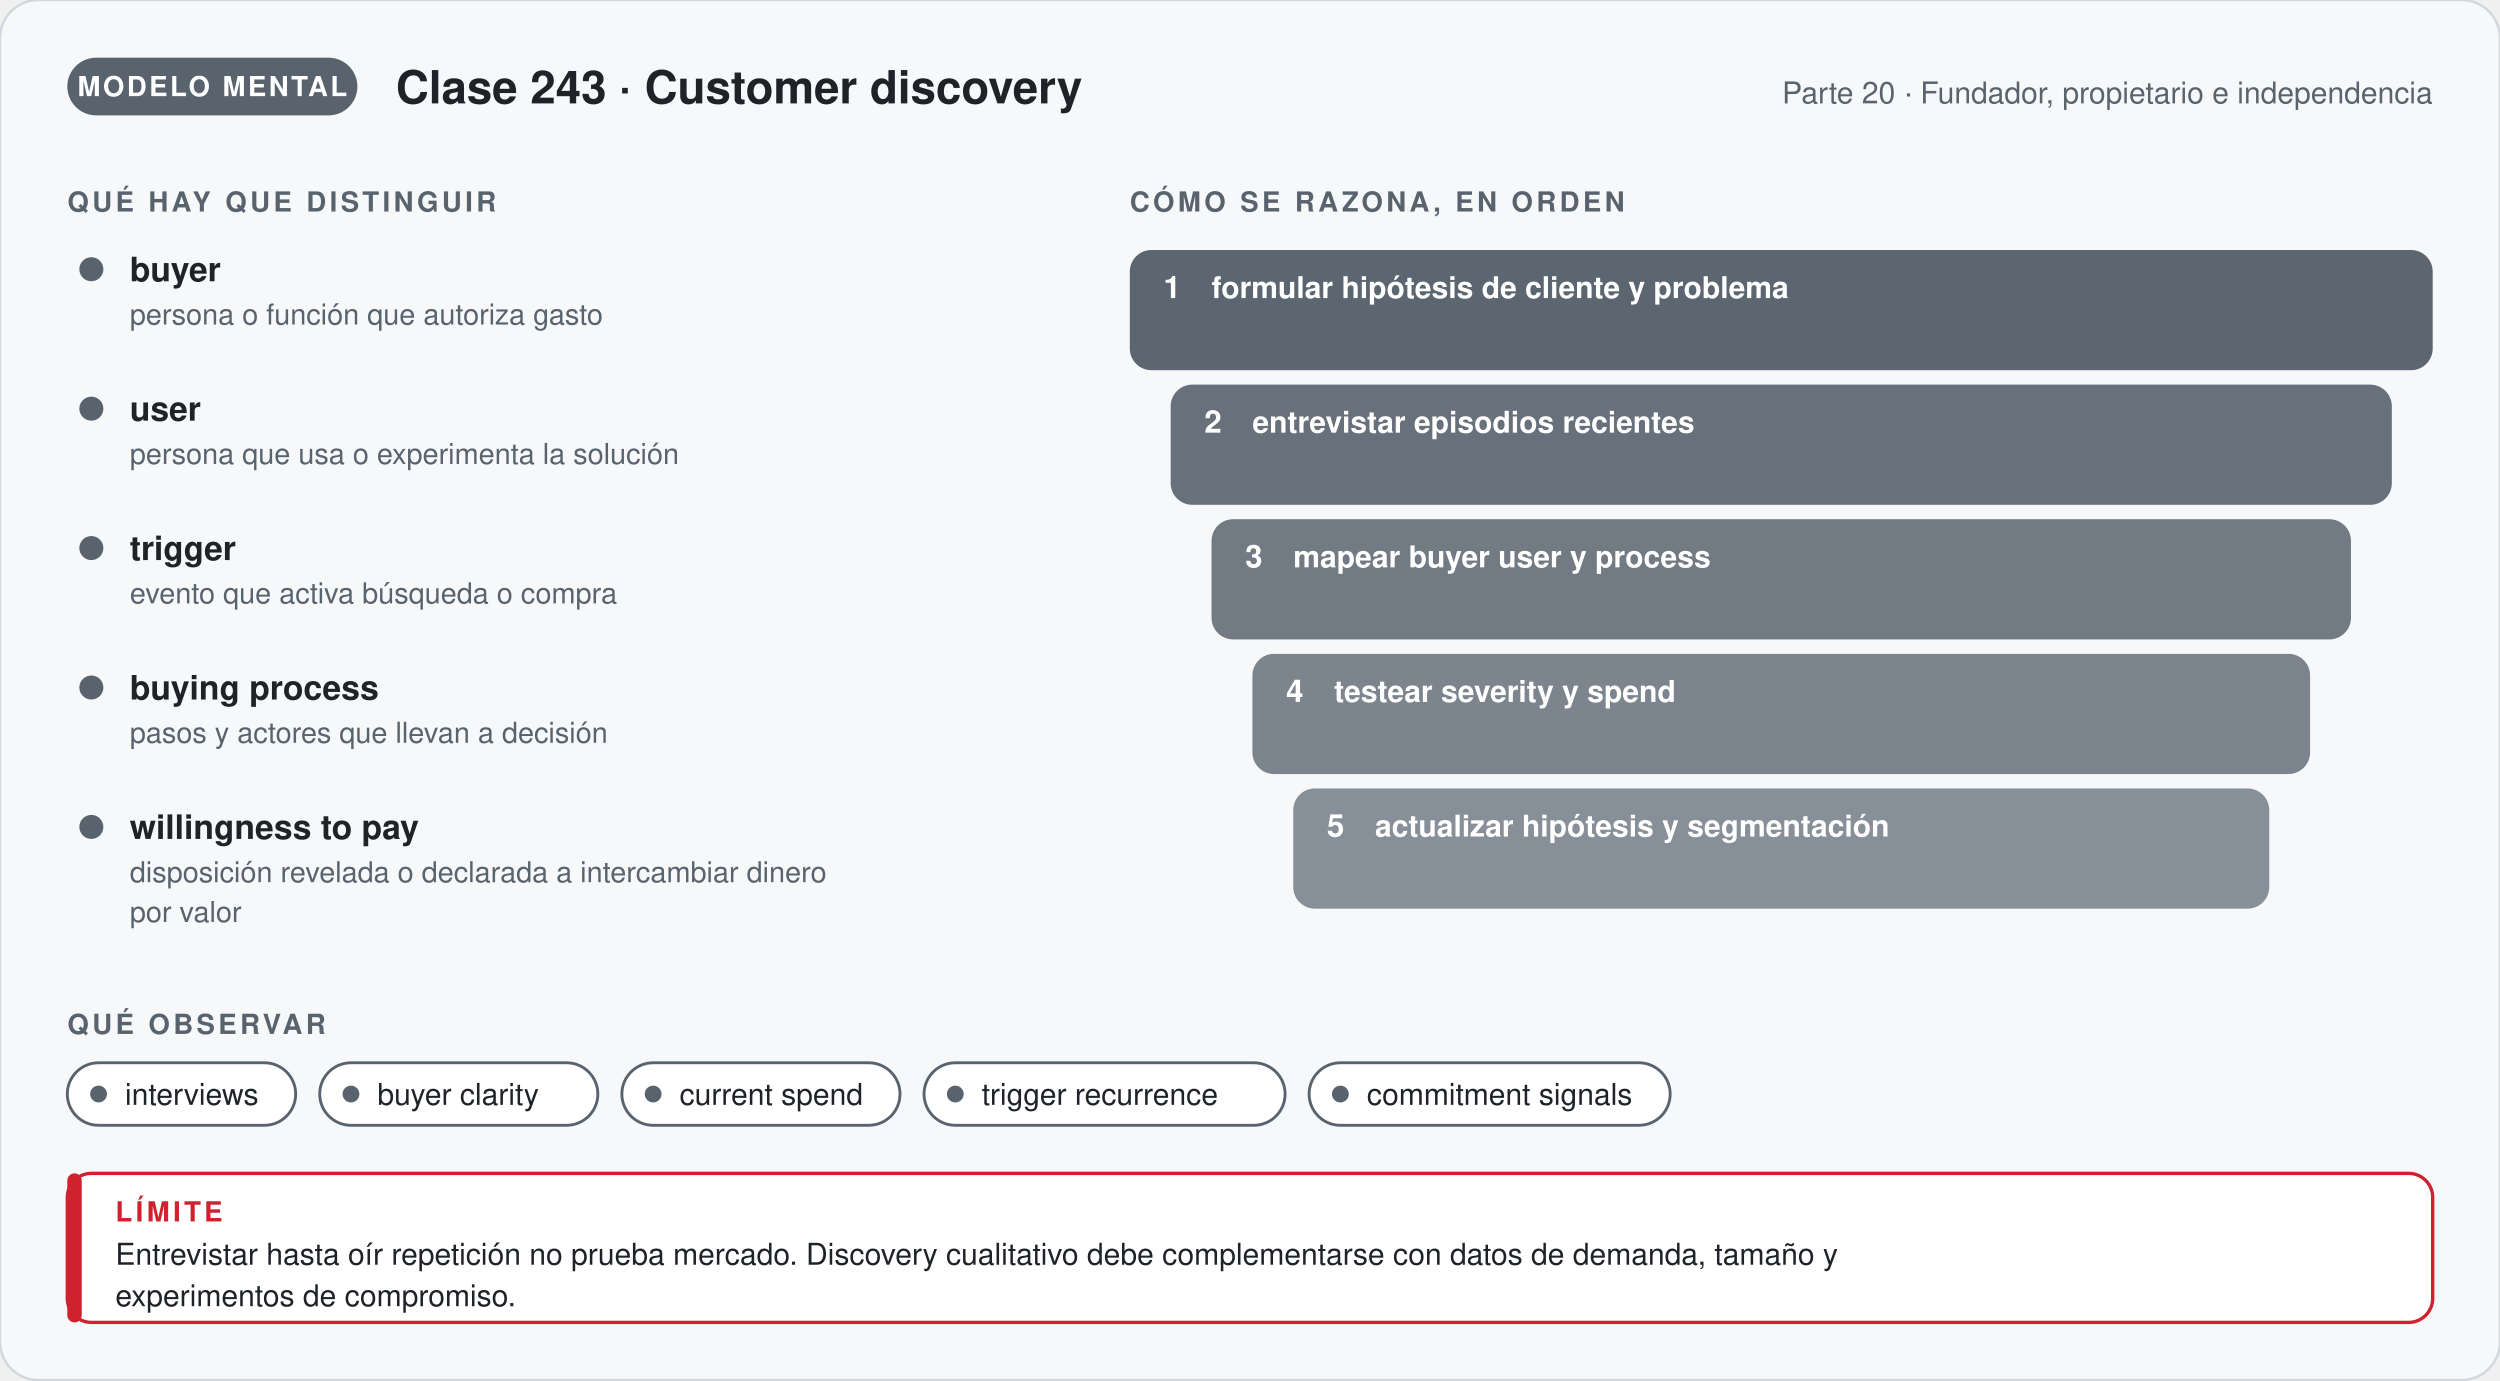
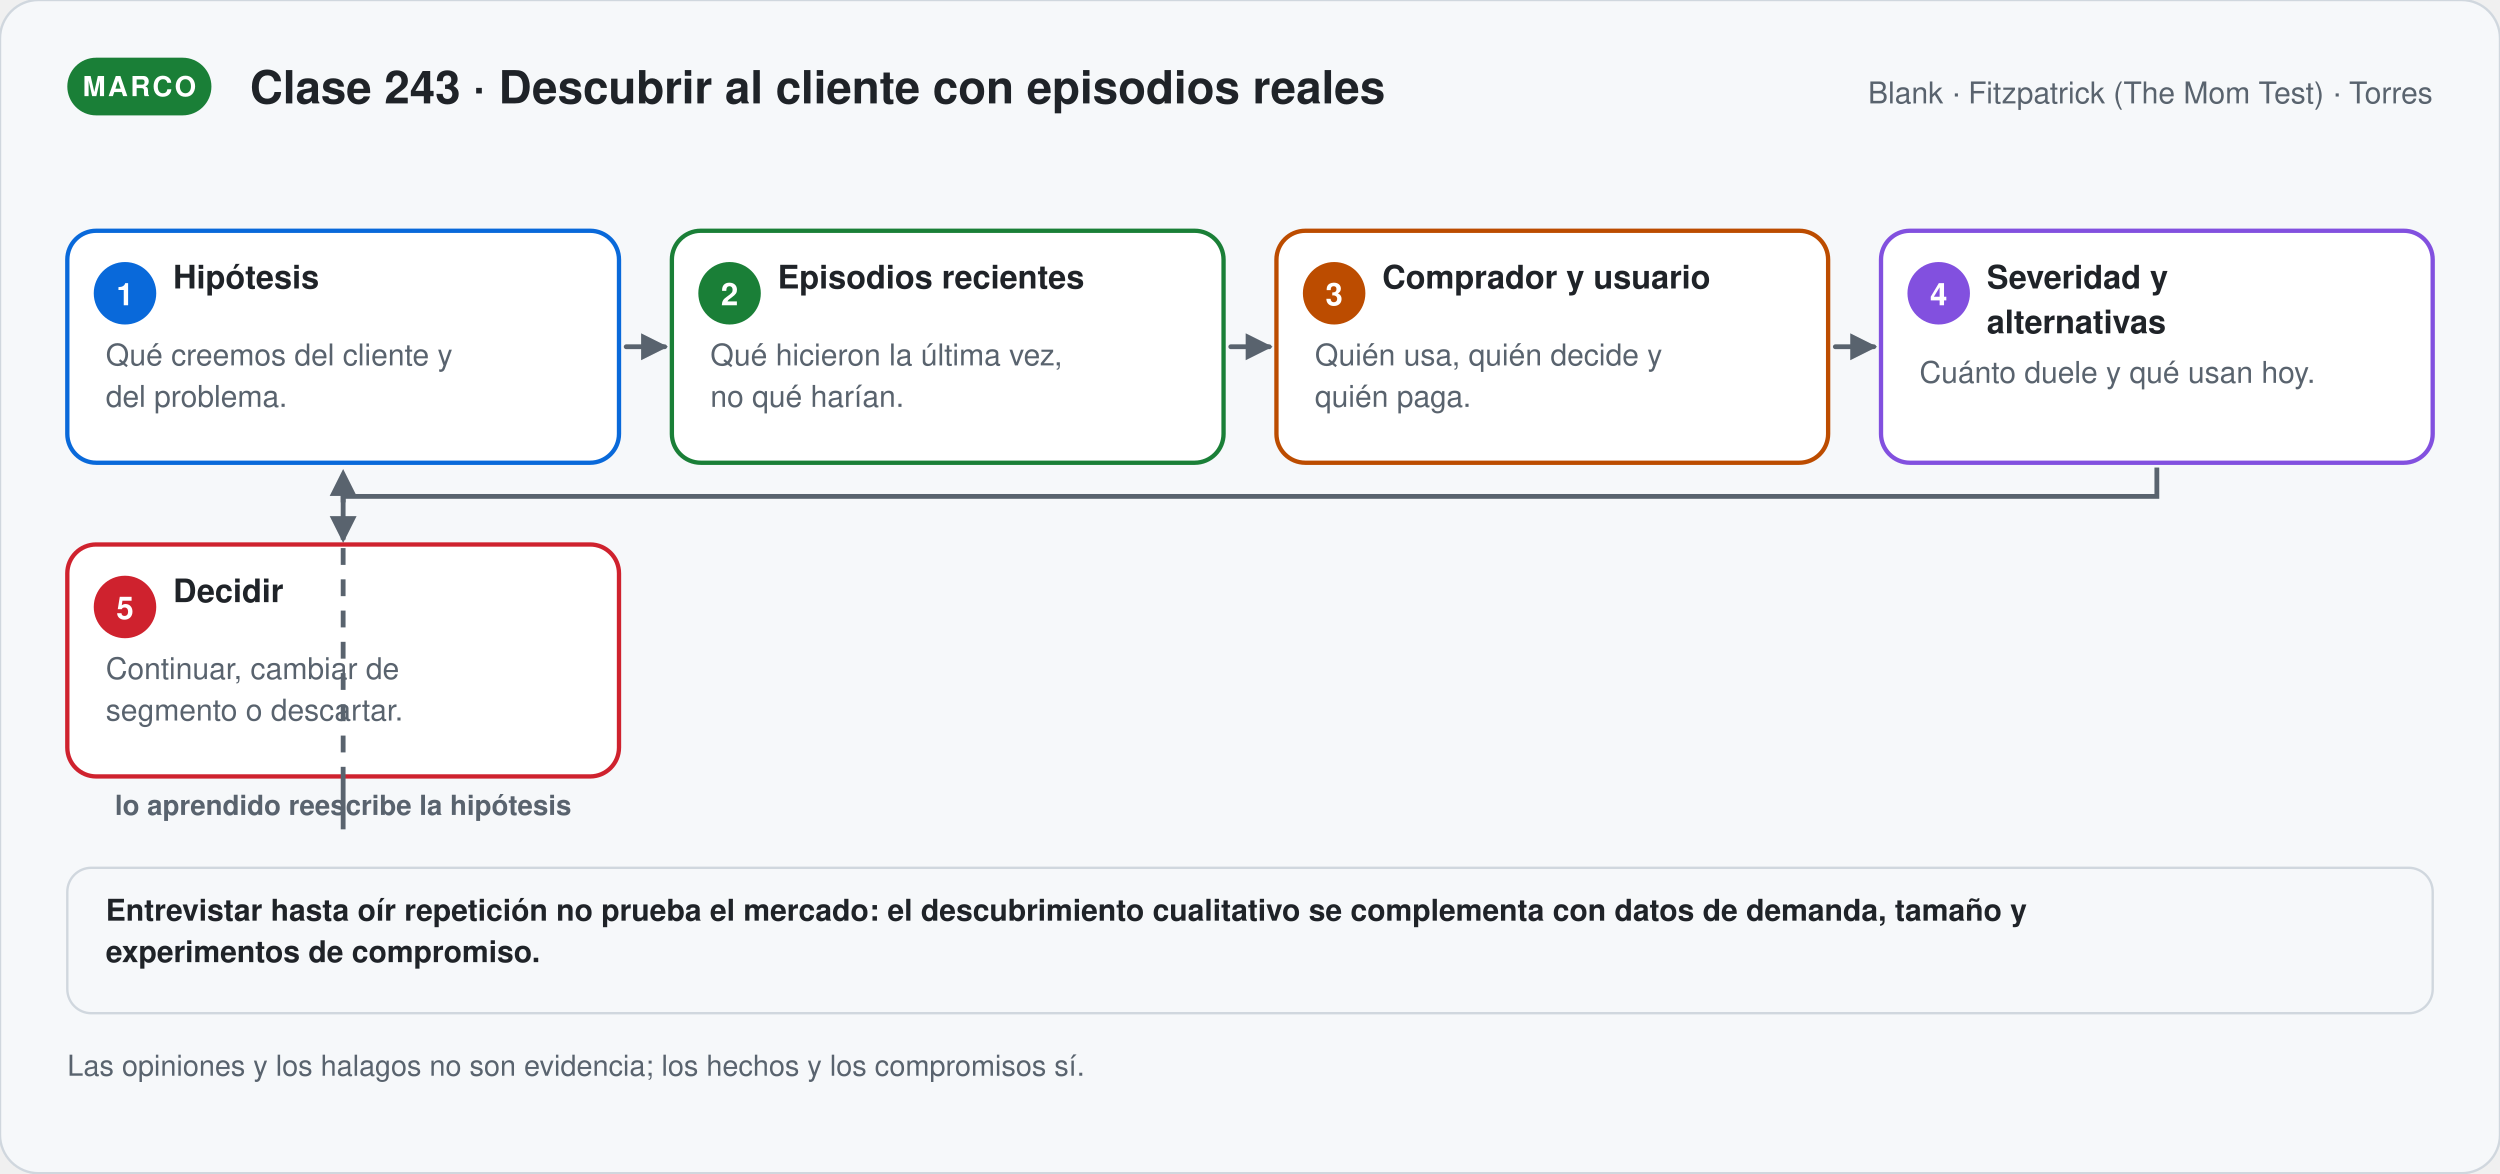
- <svg xmlns="http://www.w3.org/2000/svg" viewBox="0 0 1040 574.12" width="1040" role="img" aria-labelledby="t-g243 d-g243" font-family="'Segoe UI', 'Helvetica Neue', Helvetica, Arial, sans-serif">
+ <svg xmlns="http://www.w3.org/2000/svg" viewBox="0 0 1040 488.06" width="1040" role="img" aria-labelledby="t-s243 d-s243" font-family="'Segoe UI', 'Helvetica Neue', Helvetica, Arial, sans-serif">
  <defs>
-     <marker id="p-g243" viewBox="0 0 10 10" refX="8" refY="5" markerWidth="7" markerHeight="7" orient="auto">
+     <marker id="p-s243" viewBox="0 0 10 10" refX="8" refY="5" markerWidth="7" markerHeight="7" orient="auto">
      <path d="M1,1 L9,5 L1,9 Z" fill="#59636e" />
    </marker>
  </defs>
-   <rect width="1040" height="574.12" rx="16" fill="#f6f8fa" stroke="#d0d7de" />
-   <rect x="28" y="24" width="120.67" height="24" rx="12" fill="#59636e" />
-   <text x="88.335" y="40" font-size="11.5" font-weight="700" fill="#ffffff" text-anchor="middle" letter-spacing="1">MODELO MENTAL</text>
-   <text x="164.67" y="43" font-size="19" font-weight="700" fill="#1f2328" text-anchor="start">Clase 243 · Customer discovery</text>
-   <text x="1012" y="43" font-size="12.5" font-weight="400" fill="#59636e" text-anchor="end">Parte 20 · Fundador, propietario e independencia</text>
-   <text x="28" y="88" font-size="11.5" font-weight="700" fill="#59636e" text-anchor="start" letter-spacing="1.4">QUÉ HAY QUE DISTINGUIR</text>
-   <circle cx="38" cy="112" r="5" fill="#59636e" />
-   <text x="54" y="117" font-size="14" font-weight="700" fill="#1f2328" text-anchor="start">buyer</text>
-   <text x="54" y="135" font-size="12" font-weight="400" fill="#59636e" text-anchor="start">persona o función que autoriza gasto</text>
-   <circle cx="38" cy="170" r="5" fill="#59636e" />
-   <text x="54" y="175" font-size="14" font-weight="700" fill="#1f2328" text-anchor="start">user</text>
-   <text x="54" y="193" font-size="12" font-weight="400" fill="#59636e" text-anchor="start">persona que usa o experimenta la solución</text>
-   <circle cx="38" cy="228" r="5" fill="#59636e" />
-   <text x="54" y="233" font-size="14" font-weight="700" fill="#1f2328" text-anchor="start">trigger</text>
-   <text x="54" y="251" font-size="12" font-weight="400" fill="#59636e" text-anchor="start">evento que activa búsqueda o compra</text>
-   <circle cx="38" cy="286" r="5" fill="#59636e" />
-   <text x="54" y="291" font-size="14" font-weight="700" fill="#1f2328" text-anchor="start">buying process</text>
-   <text x="54" y="309" font-size="12" font-weight="400" fill="#59636e" text-anchor="start">pasos y actores que llevan a decisión</text>
-   <circle cx="38" cy="344" r="5" fill="#59636e" />
-   <text x="54" y="349" font-size="14" font-weight="700" fill="#1f2328" text-anchor="start">willingness to pay</text>
-   <text x="54" y="367" font-size="12" font-weight="400" fill="#59636e" text-anchor="start">disposición revelada o declarada a intercambiar dinero</text>
-   <text x="54" y="383.56" font-size="12" font-weight="400" fill="#59636e" text-anchor="start">por valor</text>
-   <text x="470" y="88" font-size="11.5" font-weight="700" fill="#59636e" text-anchor="start" letter-spacing="1.4">CÓMO SE RAZONA, EN ORDEN</text>
-   <rect x="470" y="104" width="542" height="50" rx="9" fill="#59636e" stroke="#59636e" stroke-width="0" fill-opacity="0.98" />
-   <text x="484" y="124" font-size="13" font-weight="800" fill="#ffffff" text-anchor="start">1</text>
-   <text x="504" y="124" font-size="12.5" font-weight="600" fill="#ffffff" text-anchor="start">formular hipótesis de cliente y problema</text>
-   <rect x="487" y="160" width="508" height="50" rx="9" fill="#59636e" stroke="#59636e" stroke-width="0" fill-opacity="0.91" />
-   <text x="501" y="180" font-size="13" font-weight="800" fill="#ffffff" text-anchor="start">2</text>
-   <text x="521" y="180" font-size="12.5" font-weight="600" fill="#ffffff" text-anchor="start">entrevistar episodios recientes</text>
-   <rect x="504" y="216" width="474" height="50" rx="9" fill="#59636e" stroke="#59636e" stroke-width="0" fill-opacity="0.84" />
-   <text x="518" y="236" font-size="13" font-weight="800" fill="#ffffff" text-anchor="start">3</text>
-   <text x="538" y="236" font-size="12.5" font-weight="600" fill="#ffffff" text-anchor="start">mapear buyer user y process</text>
-   <rect x="521" y="272" width="440" height="50" rx="9" fill="#59636e" stroke="#59636e" stroke-width="0" fill-opacity="0.77" />
-   <text x="535" y="292" font-size="13" font-weight="800" fill="#ffffff" text-anchor="start">4</text>
-   <text x="555" y="292" font-size="12.5" font-weight="600" fill="#ffffff" text-anchor="start">testear severity y spend</text>
-   <rect x="538" y="328" width="406" height="50" rx="9" fill="#59636e" stroke="#59636e" stroke-width="0" fill-opacity="0.7" />
-   <text x="552" y="348" font-size="13" font-weight="800" fill="#ffffff" text-anchor="start">5</text>
-   <text x="572" y="348" font-size="12.5" font-weight="600" fill="#ffffff" text-anchor="start">actualizar hipótesis y segmentación</text>
-   <text x="28" y="430.12" font-size="11.5" font-weight="700" fill="#59636e" text-anchor="start" letter-spacing="1.4">QUÉ OBSERVAR</text>
-   <rect x="28" y="442.12" width="95" height="26" rx="13" fill="#ffffff" stroke="#59636e" stroke-width="1.2" />
-   <circle cx="41" cy="455.12" r="3.5" fill="#59636e" />
-   <text x="52" y="459.62" font-size="12.5" font-weight="400" fill="#1f2328" text-anchor="start">interviews</text>
-   <rect x="133" y="442.12" width="115.7" height="26" rx="13" fill="#ffffff" stroke="#59636e" stroke-width="1.2" />
-   <circle cx="146" cy="455.12" r="3.5" fill="#59636e" />
-   <text x="157" y="459.62" font-size="12.5" font-weight="400" fill="#1f2328" text-anchor="start">buyer clarity</text>
-   <rect x="258.7" y="442.12" width="115.7" height="26" rx="13" fill="#ffffff" stroke="#59636e" stroke-width="1.2" />
-   <circle cx="271.7" cy="455.12" r="3.5" fill="#59636e" />
-   <text x="282.7" y="459.62" font-size="12.5" font-weight="400" fill="#1f2328" text-anchor="start">current spend</text>
-   <rect x="384.4" y="442.12" width="150.2" height="26" rx="13" fill="#ffffff" stroke="#59636e" stroke-width="1.2" />
-   <circle cx="397.4" cy="455.12" r="3.5" fill="#59636e" />
-   <text x="408.4" y="459.62" font-size="12.5" font-weight="400" fill="#1f2328" text-anchor="start">trigger recurrence</text>
-   <rect x="544.6" y="442.12" width="150.2" height="26" rx="13" fill="#ffffff" stroke="#59636e" stroke-width="1.2" />
-   <circle cx="557.6" cy="455.12" r="3.5" fill="#59636e" />
-   <text x="568.6" y="459.62" font-size="12.5" font-weight="400" fill="#1f2328" text-anchor="start">commitment signals</text>
-   <rect x="28" y="488.12" width="984" height="62" rx="10" fill="#ffffff" stroke="#cf222e" stroke-width="1.4" />
-   <rect x="28" y="488.12" width="6" height="62" rx="3" fill="#cf222e" />
-   <text x="48" y="508.12" font-size="11.5" font-weight="700" fill="#cf222e" text-anchor="start" letter-spacing="1.4">LÍMITE</text>
-   <text x="48" y="526.12" font-size="12.5" font-weight="400" fill="#1f2328" text-anchor="start">Entrevistar hasta oír repetición no prueba mercado. Discovery cualitativo debe complementarse con datos de demanda, tamaño y</text>
-   <text x="48" y="543.37" font-size="12.5" font-weight="400" fill="#1f2328" text-anchor="start">experimentos de compromiso.</text>
+   <rect width="1040" height="488.06" rx="16" fill="#f6f8fa" stroke="#d0d7de" />
+   <rect x="28" y="24" width="59.95" height="24" rx="12" fill="#1a7f37" />
+   <text x="57.975" y="40" font-size="11.5" font-weight="700" fill="#ffffff" text-anchor="middle" letter-spacing="1">MARCO</text>
+   <text x="103.95" y="43" font-size="19" font-weight="700" fill="#1f2328" text-anchor="start">Clase 243 · Descubrir al cliente con episodios reales</text>
+   <text x="1012" y="43" font-size="12.5" font-weight="400" fill="#59636e" text-anchor="end">Blank · Fitzpatrick (The Mom Test) · Torres</text>
+   <rect x="28" y="96" width="229.5" height="96.5" rx="12" fill="#ffffff" stroke="#0969da" stroke-width="1.8" />
+   <circle cx="52.0" cy="122.0" r="13" fill="#0969da" />
+   <text x="52" y="127" font-size="13" font-weight="700" fill="#ffffff" text-anchor="middle">1</text>
+   <text x="72" y="120" font-size="13.5" font-weight="700" fill="#1f2328" text-anchor="start">Hipótesis</text>
+   <text x="44" y="152" font-size="12.5" font-weight="400" fill="#59636e" text-anchor="start">Qué creemos del cliente y</text>
+   <text x="44" y="169.25" font-size="12.5" font-weight="400" fill="#59636e" text-anchor="start">del problema.</text>
+   <path d="M260.5,144.25 L276.5,144.25" stroke="#59636e" stroke-width="2" fill="none" stroke-linecap="round" marker-end="url(#p-s243)" />
+   <rect x="279.5" y="96" width="229.5" height="96.5" rx="12" fill="#ffffff" stroke="#1a7f37" stroke-width="1.8" />
+   <circle cx="303.5" cy="122.0" r="13" fill="#1a7f37" />
+   <text x="303.5" y="127" font-size="13" font-weight="700" fill="#ffffff" text-anchor="middle">2</text>
+   <text x="323.5" y="120" font-size="13.5" font-weight="700" fill="#1f2328" text-anchor="start">Episodios recientes</text>
+   <text x="295.5" y="152" font-size="12.5" font-weight="400" fill="#59636e" text-anchor="start">Qué hicieron la última vez,</text>
+   <text x="295.5" y="169.25" font-size="12.5" font-weight="400" fill="#59636e" text-anchor="start">no qué harían.</text>
+   <path d="M512,144.25 L528,144.25" stroke="#59636e" stroke-width="2" fill="none" stroke-linecap="round" marker-end="url(#p-s243)" />
+   <rect x="531" y="96" width="229.5" height="96.5" rx="12" fill="#ffffff" stroke="#bc4c00" stroke-width="1.8" />
+   <circle cx="555.0" cy="122.0" r="13" fill="#bc4c00" />
+   <text x="555" y="127" font-size="13" font-weight="700" fill="#ffffff" text-anchor="middle">3</text>
+   <text x="575" y="120" font-size="13.5" font-weight="700" fill="#1f2328" text-anchor="start">Comprador y usuario</text>
+   <text x="547" y="152" font-size="12.5" font-weight="400" fill="#59636e" text-anchor="start">Quién usa, quién decide y</text>
+   <text x="547" y="169.25" font-size="12.5" font-weight="400" fill="#59636e" text-anchor="start">quién paga.</text>
+   <path d="M763.5,144.25 L779.5,144.25" stroke="#59636e" stroke-width="2" fill="none" stroke-linecap="round" marker-end="url(#p-s243)" />
+   <rect x="782.5" y="96" width="229.5" height="96.5" rx="12" fill="#ffffff" stroke="#8250df" stroke-width="1.8" />
+   <circle cx="806.5" cy="122.0" r="13" fill="#8250df" />
+   <text x="806.5" y="127" font-size="13" font-weight="700" fill="#ffffff" text-anchor="middle">4</text>
+   <text x="826.5" y="120" font-size="13.5" font-weight="700" fill="#1f2328" text-anchor="start">Severidad y</text>
+   <text x="826.5" y="138.63" font-size="13.5" font-weight="700" fill="#1f2328" text-anchor="start">alternativas</text>
+   <text x="798.5" y="159.26" font-size="12.5" font-weight="400" fill="#59636e" text-anchor="start">Cuánto duele y qué usan hoy.</text>
+   <path d="M897.25,194.5 V206.5 H142.75 V224.5" stroke="#59636e" stroke-width="2" fill="none" marker-end="url(#p-s243)" />
+   <rect x="28" y="226.5" width="229.5" height="96.5" rx="12" fill="#ffffff" stroke="#cf222e" stroke-width="1.8" />
+   <circle cx="52.0" cy="252.5" r="13" fill="#cf222e" />
+   <text x="52" y="257.5" font-size="13" font-weight="700" fill="#ffffff" text-anchor="middle">5</text>
+   <text x="72" y="250.5" font-size="13.5" font-weight="700" fill="#1f2328" text-anchor="start">Decidir</text>
+   <text x="44" y="282.5" font-size="12.5" font-weight="400" fill="#59636e" text-anchor="start">Continuar, cambiar de</text>
+   <text x="44" y="299.75" font-size="12.5" font-weight="400" fill="#59636e" text-anchor="start">segmento o descartar.</text>
+   <path d="M142.75,325.0 V345.0 H142.75 V196.5" stroke="#59636e" stroke-width="2" fill="none" stroke-dasharray="7 6" marker-end="url(#p-s243)" />
+   <text x="142.75" y="339" font-size="11.5" font-weight="600" fill="#59636e" text-anchor="middle">lo aprendido reescribe la hipótesis</text>
+   <rect x="28" y="361" width="984" height="60.5" rx="10" fill="#f6f8fa" stroke="#d0d7de" stroke-width="1" />
+   <text x="44" y="383" font-size="12.5" font-weight="600" fill="#1f2328" text-anchor="start">Entrevistar hasta oír repetición no prueba el mercado: el descubrimiento cualitativo se complementa con datos de demanda, tamaño y</text>
+   <text x="44" y="400.25" font-size="12.5" font-weight="600" fill="#1f2328" text-anchor="start">experimentos de compromiso.</text>
+   <text x="28" y="447.5" font-size="12" font-weight="400" fill="#59636e" text-anchor="start">Las opiniones y los halagos no son evidencia; los hechos y los compromisos sí.</text>
</svg>
